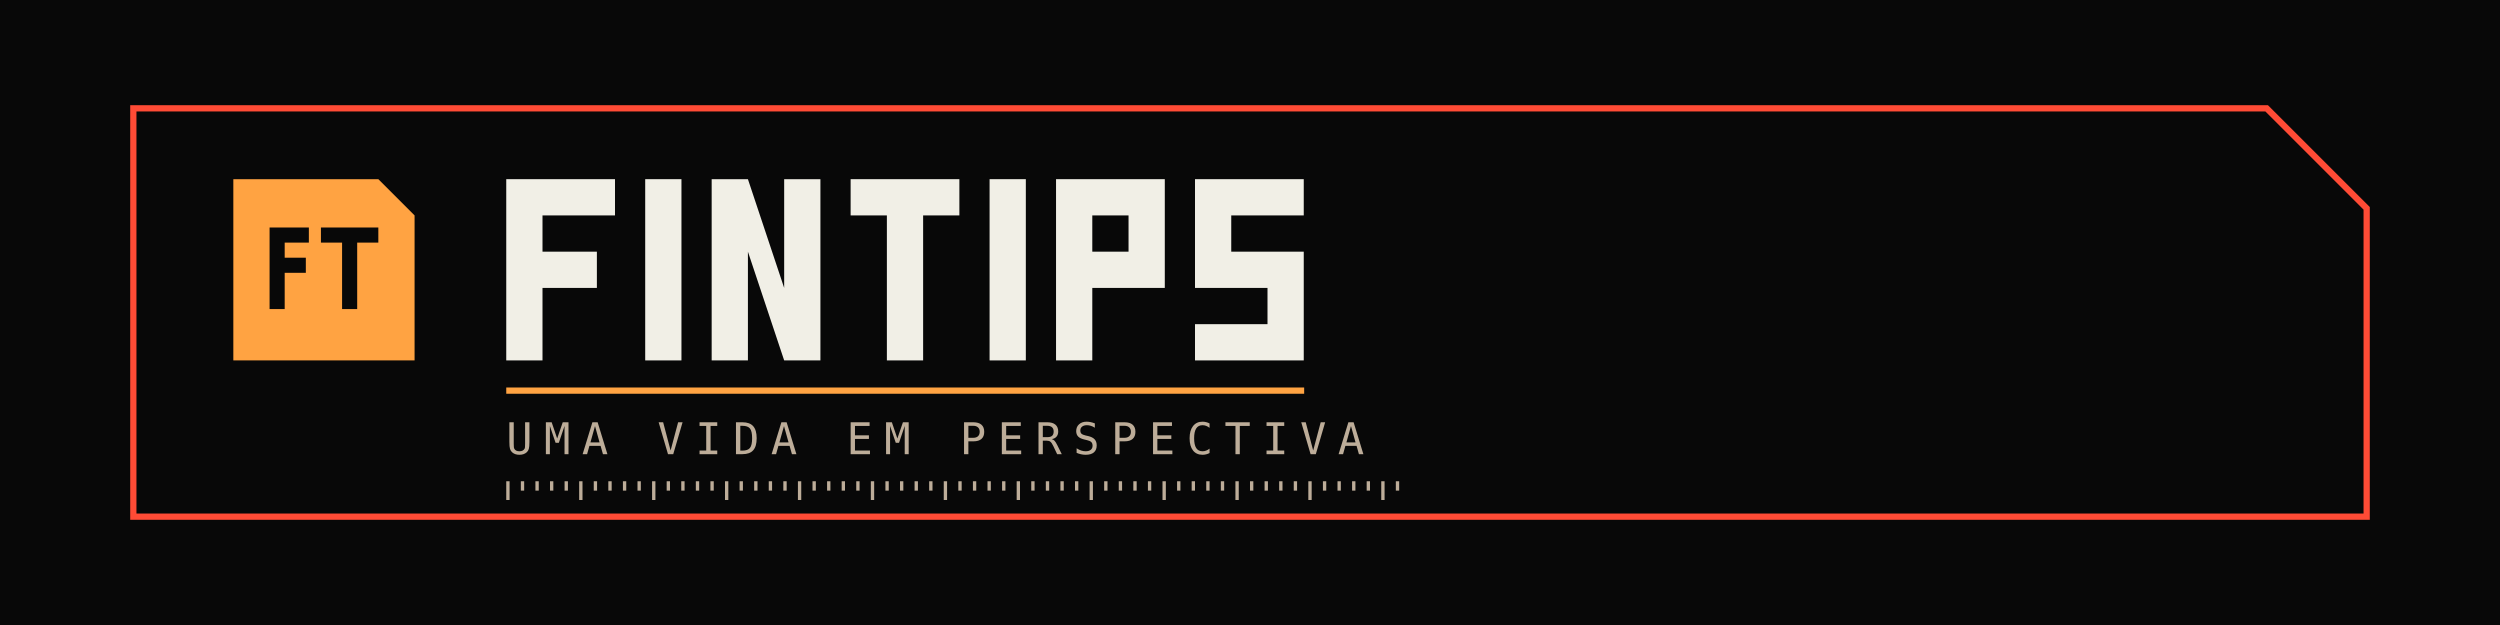
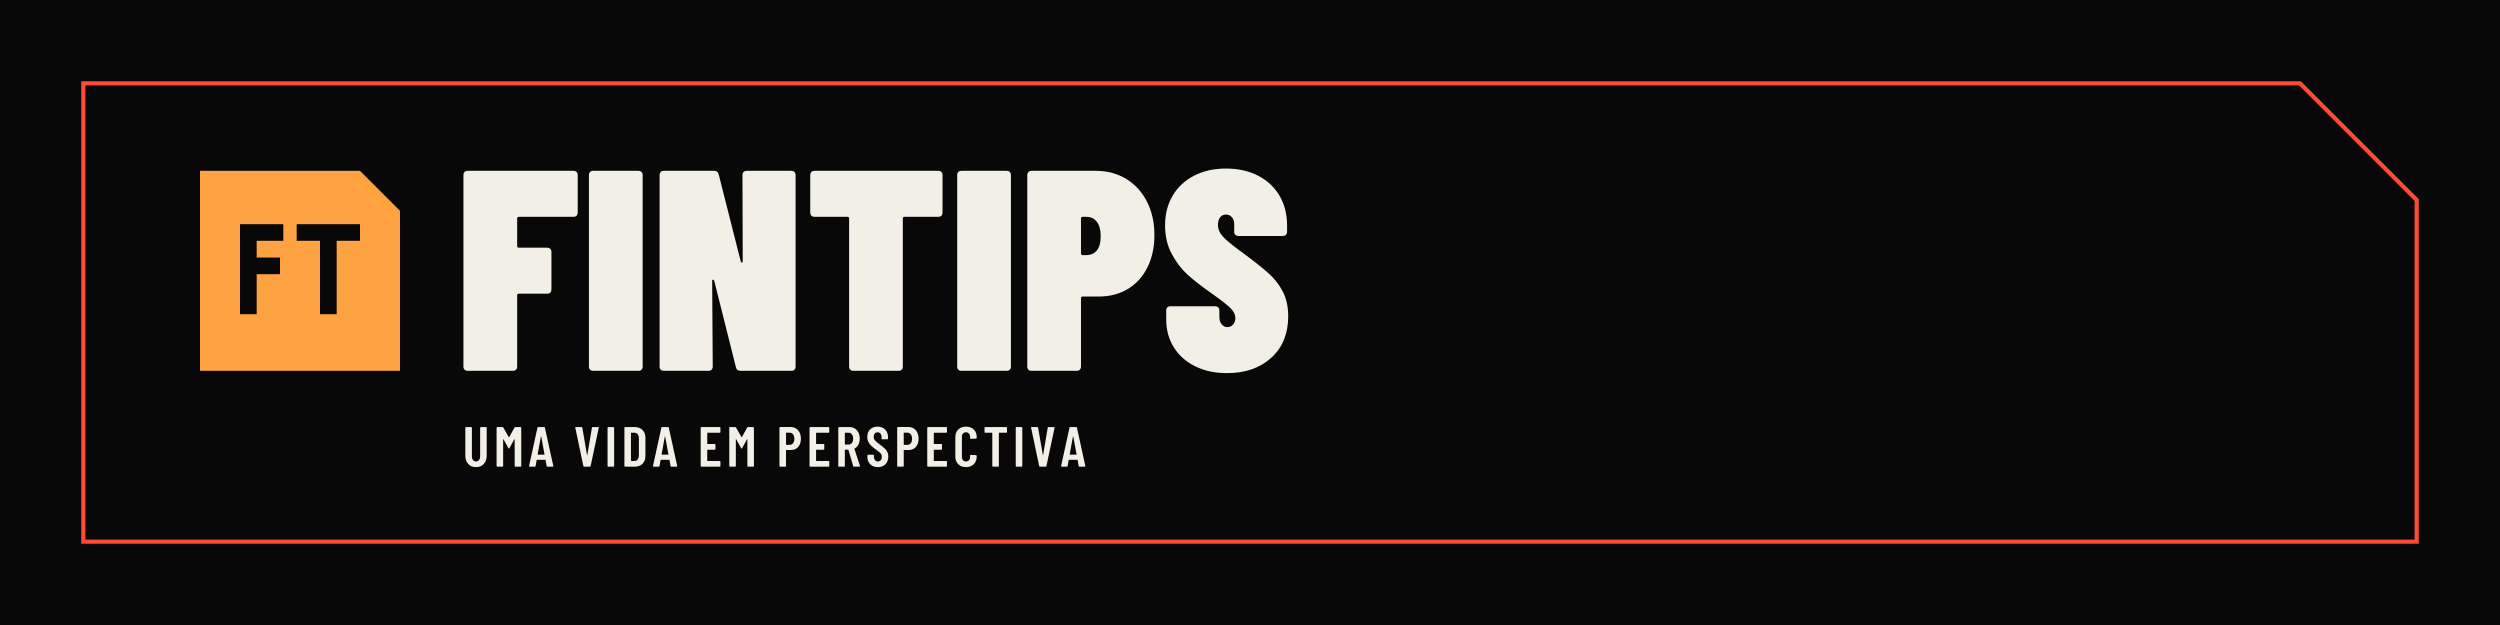
- <svg xmlns="http://www.w3.org/2000/svg" viewBox="0 0 1200 300" width="1200" height="300" role="img" aria-label="FinTips — uma vida em perspectiva">
+ <svg xmlns="http://www.w3.org/2000/svg" width="1200" height="300" viewBox="0 0 1200 300" role="img" aria-labelledby="title">
  <rect width="1200" height="300" fill="#080808" />
-   <path d="M64,52 H1088 L1136,100 V248 H64 Z" fill="none" stroke="#ff4b35" stroke-width="3" />
-   <g transform="translate(77.2,51.2)">
-     <g transform="scale(1.45)">
-       <path d="M24,24H72L84,36V84H24Z" fill="#ffa342" />
-       <path d="M36,40H49V45H41V50H48V55H41V67H36Z" fill="#080808" />
-       <path d="M53,40H72V45H65V67H60V45H53Z" fill="#080808" />
-     </g>
-   </g>
-   <path d="M0,0 H18 V6 H6 V12 H15 V18 H6 V30 H0 Z" fill="#f1efe6" fill-rule="evenodd" transform="translate(243.0,86.0) scale(2.9)" />
-   <path d="M0,0 H6 V30 H0 Z" fill="#f1efe6" fill-rule="evenodd" transform="translate(309.7,86.0) scale(2.9)" />
-   <path d="M0,30 V0 H6 L12,18 V0 H18 V30 H12 L6,12 V30 Z" fill="#f1efe6" fill-rule="evenodd" transform="translate(341.6,86.0) scale(2.9)" />
-   <path d="M0,0 H18 V6 H12 V30 H6 V6 H0 Z" fill="#f1efe6" fill-rule="evenodd" transform="translate(408.3,86.0) scale(2.9)" />
-   <path d="M0,0 H6 V30 H0 Z" fill="#f1efe6" fill-rule="evenodd" transform="translate(475.0,86.0) scale(2.9)" />
-   <path d="M0,0 H18 V18 H6 V30 H0 Z M6,6 H12 V12 H6 Z" fill="#f1efe6" fill-rule="evenodd" transform="translate(506.9,86.0) scale(2.9)" />
-   <path d="M0,0 H18 V6 H6 V12 H18 V30 H0 V24 H12 V18 H0 Z" fill="#f1efe6" fill-rule="evenodd" transform="translate(573.6,86.0) scale(2.9)" />
-   <rect x="243" y="186" width="383" height="3" fill="#ffa342" />
-   <text x="243" y="218" font-family="ui-monospace,SFMono-Regular,Menlo,Consolas,monospace" font-size="21" letter-spacing="5.5" fill="#bdad99">UMA VIDA EM PERSPECTIVA</text>
-   <g>
-     <rect x="243.0" y="231.0" width="1.6" height="9" fill="#bdad99" />
-     <rect x="250.0" y="231.0" width="1.6" height="4.5" fill="#bdad99" />
-     <rect x="257.0" y="231.0" width="1.6" height="4.5" fill="#bdad99" />
-     <rect x="264.0" y="231.0" width="1.6" height="4.5" fill="#bdad99" />
-     <rect x="271.0" y="231.0" width="1.6" height="4.5" fill="#bdad99" />
-     <rect x="278.0" y="231.0" width="1.6" height="9" fill="#bdad99" />
-     <rect x="285.0" y="231.0" width="1.6" height="4.5" fill="#bdad99" />
-     <rect x="292.0" y="231.0" width="1.6" height="4.5" fill="#bdad99" />
-     <rect x="299.0" y="231.0" width="1.6" height="4.5" fill="#bdad99" />
-     <rect x="306.0" y="231.0" width="1.6" height="4.5" fill="#bdad99" />
-     <rect x="313.0" y="231.0" width="1.6" height="9" fill="#bdad99" />
-     <rect x="320.0" y="231.0" width="1.6" height="4.5" fill="#bdad99" />
-     <rect x="327.0" y="231.0" width="1.6" height="4.5" fill="#bdad99" />
-     <rect x="334.0" y="231.0" width="1.6" height="4.5" fill="#bdad99" />
-     <rect x="341.0" y="231.0" width="1.6" height="4.5" fill="#bdad99" />
-     <rect x="348.0" y="231.0" width="1.6" height="9" fill="#bdad99" />
-     <rect x="355.0" y="231.0" width="1.6" height="4.5" fill="#bdad99" />
-     <rect x="362.0" y="231.0" width="1.6" height="4.5" fill="#bdad99" />
-     <rect x="369.0" y="231.0" width="1.6" height="4.5" fill="#bdad99" />
-     <rect x="376.0" y="231.0" width="1.6" height="4.5" fill="#bdad99" />
-     <rect x="383.0" y="231.0" width="1.6" height="9" fill="#bdad99" />
-     <rect x="390.0" y="231.0" width="1.6" height="4.5" fill="#bdad99" />
-     <rect x="397.0" y="231.0" width="1.6" height="4.5" fill="#bdad99" />
-     <rect x="404.0" y="231.0" width="1.6" height="4.5" fill="#bdad99" />
-     <rect x="411.0" y="231.0" width="1.6" height="4.5" fill="#bdad99" />
-     <rect x="418.0" y="231.0" width="1.6" height="9" fill="#bdad99" />
-     <rect x="425.0" y="231.0" width="1.6" height="4.5" fill="#bdad99" />
-     <rect x="432.0" y="231.0" width="1.6" height="4.5" fill="#bdad99" />
-     <rect x="439.0" y="231.0" width="1.6" height="4.5" fill="#bdad99" />
-     <rect x="446.0" y="231.0" width="1.6" height="4.5" fill="#bdad99" />
-     <rect x="453.0" y="231.0" width="1.6" height="9" fill="#bdad99" />
-     <rect x="460.0" y="231.0" width="1.6" height="4.5" fill="#bdad99" />
-     <rect x="467.0" y="231.0" width="1.6" height="4.5" fill="#bdad99" />
-     <rect x="474.0" y="231.0" width="1.6" height="4.5" fill="#bdad99" />
-     <rect x="481.0" y="231.0" width="1.6" height="4.5" fill="#bdad99" />
-     <rect x="488.0" y="231.0" width="1.6" height="9" fill="#bdad99" />
-     <rect x="495.0" y="231.0" width="1.6" height="4.5" fill="#bdad99" />
-     <rect x="502.0" y="231.0" width="1.6" height="4.5" fill="#bdad99" />
-     <rect x="509.0" y="231.0" width="1.6" height="4.5" fill="#bdad99" />
-     <rect x="516.0" y="231.0" width="1.6" height="4.5" fill="#bdad99" />
-     <rect x="523.0" y="231.0" width="1.6" height="9" fill="#bdad99" />
-     <rect x="530.0" y="231.0" width="1.6" height="4.5" fill="#bdad99" />
-     <rect x="537.0" y="231.0" width="1.6" height="4.5" fill="#bdad99" />
-     <rect x="544.0" y="231.0" width="1.6" height="4.5" fill="#bdad99" />
-     <rect x="551.0" y="231.0" width="1.6" height="4.5" fill="#bdad99" />
-     <rect x="558.0" y="231.0" width="1.6" height="9" fill="#bdad99" />
-     <rect x="565.0" y="231.0" width="1.6" height="4.5" fill="#bdad99" />
-     <rect x="572.0" y="231.0" width="1.6" height="4.5" fill="#bdad99" />
-     <rect x="579.0" y="231.0" width="1.6" height="4.5" fill="#bdad99" />
-     <rect x="586.0" y="231.0" width="1.6" height="4.5" fill="#bdad99" />
-     <rect x="593.0" y="231.0" width="1.6" height="9" fill="#bdad99" />
-     <rect x="600.0" y="231.0" width="1.6" height="4.5" fill="#bdad99" />
-     <rect x="607.0" y="231.0" width="1.6" height="4.5" fill="#bdad99" />
-     <rect x="614.0" y="231.0" width="1.6" height="4.5" fill="#bdad99" />
-     <rect x="621.0" y="231.0" width="1.6" height="4.5" fill="#bdad99" />
-     <rect x="628.0" y="231.0" width="1.6" height="9" fill="#bdad99" />
-     <rect x="635.0" y="231.0" width="1.6" height="4.5" fill="#bdad99" />
-     <rect x="642.0" y="231.0" width="1.6" height="4.5" fill="#bdad99" />
-     <rect x="649.0" y="231.0" width="1.6" height="4.5" fill="#bdad99" />
-     <rect x="656.0" y="231.0" width="1.6" height="4.5" fill="#bdad99" />
-     <rect x="663.0" y="231.0" width="1.6" height="9" fill="#bdad99" />
-     <rect x="670.0" y="231.0" width="1.6" height="4.5" fill="#bdad99" />
-   </g>
+   <path d="M40 40H1104L1160 96V260H40Z" fill="none" stroke="#ff4b35" stroke-width="2" />
+   <path d="M0 0H48L60 12V60H0Z M12 16H25V21H17V26H24V31H17V43H12Z M29 16H48V21H41V43H36V21H29Z" fill="#ffa342" fill-rule="evenodd" transform="translate(96,82) scale(1.6)" />
+   <path d="M411 539H220Q214 539 214 533V437Q214 431 220 431H319Q326 431 330.0 427.0Q334 423 334 416V285Q334 278 330.0 274.0Q326 270 319 270H220Q214 270 214 264V15Q214 8 210.0 4.0Q206 0 199 0H41Q34 0 30.0 4.0Q26 8 26 15V685Q26 692 30.0 696.0Q34 700 41 700H411Q418 700 422.0 696.0Q426 692 426 685V554Q426 547 422.0 543.0Q418 539 411 539Z" fill="#f1efe6" transform="translate(218.880,178.000) scale(0.137143, -0.137143)" />
+   <path d="M26 15V685Q26 692 30.0 696.0Q34 700 41 700H199Q206 700 210.0 696.0Q214 692 214 685V15Q214 8 210.0 4.0Q206 0 199 0H41Q34 0 30.0 4.0Q26 8 26 15Z" fill="#f1efe6" transform="translate(279.126,178.000) scale(0.137143, -0.137143)" />
+   <path d="M331 700H487Q494 700 498.0 696.0Q502 692 502 685V15Q502 8 498.0 4.0Q494 0 487 0H309Q296 0 293 13L217 316Q216 319 213.0 319.0Q210 319 210 315L212 15Q212 8 208.0 4.0Q204 0 197 0H41Q34 0 30.0 4.0Q26 8 26 15V685Q26 692 30.0 696.0Q34 700 41 700H217Q230 700 233 687L310 383Q311 379 314.0 379.0Q317 379 317 383L316 685Q316 692 320.0 696.0Q324 700 331 700Z" fill="#f1efe6" transform="translate(313.040,178.000) scale(0.137143, -0.137143)" />
+   <path d="M481 685V554Q481 547 477.0 543.0Q473 539 466 539H348Q342 539 342 533V15Q342 8 338.0 4.0Q334 0 327 0H169Q162 0 158.0 4.0Q154 8 154 15V533Q154 539 148 539H33Q26 539 22.0 543.0Q18 547 18 554V685Q18 692 22.0 696.0Q26 700 33 700H466Q473 700 477.0 696.0Q481 692 481 685Z" fill="#f1efe6" transform="translate(386.451,178.000) scale(0.137143, -0.137143)" />
+   <path d="M26 15V685Q26 692 30.0 696.0Q34 700 41 700H199Q206 700 210.0 696.0Q214 692 214 685V15Q214 8 210.0 4.0Q206 0 199 0H41Q34 0 30.0 4.0Q26 8 26 15Z" fill="#f1efe6" transform="translate(455.886,178.000) scale(0.137143, -0.137143)" />
+   <path d="M469 475Q469 411 444.5 362.0Q420 313 376.0 286.5Q332 260 274 260H218Q212 260 212 254V15Q212 8 208.0 4.0Q204 0 197 0H39Q32 0 28.0 4.0Q24 8 24 15V685Q24 692 28.0 696.0Q32 700 39 700H264Q324 700 370.5 671.5Q417 643 443.0 592.0Q469 541 469 475ZM281 471Q281 504 267.5 521.5Q254 539 231 539H218Q212 539 212 533V411Q212 405 218 405H231Q254 405 267.5 421.5Q281 438 281 471Z" fill="#f1efe6" transform="translate(489.800,178.000) scale(0.137143, -0.137143)" />
+   <path d="M22 180V211Q22 218 26.0 222.0Q30 226 37 226H193Q200 226 204.0 222.0Q208 218 208 211V189Q208 173 216.0 163.0Q224 153 236 153Q248 153 256.0 162.0Q264 171 264 185Q264 202 248.0 218.5Q232 235 181 271Q131 306 98.5 335.0Q66 364 42.0 408.0Q18 452 18 509Q18 568 44.5 613.0Q71 658 119.5 683.0Q168 708 231 708Q295 708 343.5 683.0Q392 658 418.5 613.0Q445 568 445 509V487Q445 480 441.0 476.0Q437 472 430 472H275Q268 472 264.0 476.0Q260 480 260 487V513Q260 528 252.0 537.5Q244 547 231 547Q218 547 210.5 537.0Q203 527 203 510Q203 490 219.0 471.5Q235 453 283 418Q347 371 379.5 342.0Q412 313 430.5 276.5Q449 240 449 191Q449 100 390.0 46.0Q331 -8 235 -8Q171 -8 123.0 16.0Q75 40 48.5 82.5Q22 125 22 180Z" fill="#f1efe6" transform="translate(556.766,178.000) scale(0.137143, -0.137143)" />
+   <path d="M50 194V688Q50 693 53.5 696.5Q57 700 62 700H154Q159 700 162.5 696.5Q166 693 166 688V182Q166 142 186.0 117.0Q206 92 239 92Q272 92 292.0 117.0Q312 142 312 182V688Q312 693 315.5 696.5Q319 700 324 700H416Q421 700 424.5 696.5Q428 693 428 688V194Q428 103 376.0 47.5Q324 -8 239 -8Q153 -8 101.5 47.5Q50 103 50 194Z" fill="#f1efe6" transform="translate(222.000,224.000) scale(0.027143, -0.027143)" />
+   <path d="M383 700H475Q480 700 483.5 696.5Q487 693 487 688V12Q487 7 483.5 3.5Q480 0 475 0H383Q378 0 374.5 3.5Q371 7 371 12V484Q371 488 369.0 488.0Q367 488 365 485L278 327Q273 319 269 319Q265 319 260 327L173 485Q171 488 169.0 488.0Q167 488 167 484V12Q167 7 163.5 3.5Q160 0 155 0H63Q58 0 54.5 3.5Q51 7 51 12V688Q51 693 54.5 696.5Q58 700 63 700H155Q165 700 170 692L267 521Q270 517 273 521L368 692Q373 700 383 700Z" fill="#f1efe6" transform="translate(236.974,224.000) scale(0.027143, -0.027143)" />
+   <path d="M325 11 306 116Q306 121 300 121H154Q148 121 148 116L129 11Q128 0 116 0H25Q11 0 14 13L162 689Q164 700 175 700H281Q292 700 294 689L442 13V9Q442 0 431 0H338Q326 0 325 11ZM171 212H282Q288 212 287 217L229 533Q228 536 226.0 536.0Q224 536 223 533L166 217Q165 212 171 212Z" fill="#f1efe6" transform="translate(253.577,224.000) scale(0.027143, -0.027143)" />
+   <path d="" fill="#f1efe6" transform="translate(267.954,224.000) scale(0.027143, -0.027143)" />
+   <path d="M171 11 28 687 27 691Q27 700 38 700H139Q151 700 152 689L235 208Q236 205 238.0 205.0Q240 205 241 208L322 689Q323 700 335 700H433Q446 700 443 687L299 11Q297 0 286 0H184Q173 0 171 11Z" fill="#f1efe6" transform="translate(275.383,224.000) scale(0.027143, -0.027143)" />
+   <path d="M54 12V688Q54 693 57.5 696.5Q61 700 66 700H158Q163 700 166.5 696.5Q170 693 170 688V12Q170 7 166.5 3.5Q163 0 158 0H66Q61 0 57.5 3.5Q54 7 54 12Z" fill="#f1efe6" transform="translate(290.167,224.000) scale(0.027143, -0.027143)" />
+   <path d="M54 12V688Q54 693 57.5 696.5Q61 700 66 700H237Q323 700 374.5 648.0Q426 596 426 509V191Q426 104 374.5 52.0Q323 0 237 0H66Q61 0 57.5 3.5Q54 7 54 12ZM175 100 235 101Q268 101 288.5 127.5Q309 154 310 198V502Q310 547 289.5 573.5Q269 600 234 600H175Q170 600 170 595V105Q170 100 175 100Z" fill="#f1efe6" transform="translate(298.247,224.000) scale(0.027143, -0.027143)" />
+   <path d="M325 11 306 116Q306 121 300 121H154Q148 121 148 116L129 11Q128 0 116 0H25Q11 0 14 13L162 689Q164 700 175 700H281Q292 700 294 689L442 13V9Q442 0 431 0H338Q326 0 325 11ZM171 212H282Q288 212 287 217L229 533Q228 536 226.0 536.0Q224 536 223 533L166 217Q165 212 171 212Z" fill="#f1efe6" transform="translate(313.059,224.000) scale(0.027143, -0.027143)" />
+   <path d="" fill="#f1efe6" transform="translate(327.436,224.000) scale(0.027143, -0.027143)" />
+   <path d="M391 600H175Q170 600 170 595V406Q170 401 175 401H303Q308 401 311.5 397.5Q315 394 315 389V312Q315 307 311.5 303.5Q308 300 303 300H175Q170 300 170 295V105Q170 100 175 100H391Q396 100 399.5 96.5Q403 93 403 88V12Q403 7 399.5 3.5Q396 0 391 0H66Q61 0 57.5 3.5Q54 7 54 12V688Q54 693 57.5 696.5Q61 700 66 700H391Q396 700 399.5 696.5Q403 693 403 688V612Q403 607 399.5 603.5Q396 600 391 600Z" fill="#f1efe6" transform="translate(334.864,224.000) scale(0.027143, -0.027143)" />
+   <path d="M383 700H475Q480 700 483.5 696.5Q487 693 487 688V12Q487 7 483.5 3.5Q480 0 475 0H383Q378 0 374.5 3.5Q371 7 371 12V484Q371 488 369.0 488.0Q367 488 365 485L278 327Q273 319 269 319Q265 319 260 327L173 485Q171 488 169.0 488.0Q167 488 167 484V12Q167 7 163.5 3.5Q160 0 155 0H63Q58 0 54.5 3.5Q51 7 51 12V688Q51 693 54.5 696.5Q58 700 63 700H155Q165 700 170 692L267 521Q270 517 273 521L368 692Q373 700 383 700Z" fill="#f1efe6" transform="translate(348.671,224.000) scale(0.027143, -0.027143)" />
+   <path d="" fill="#f1efe6" transform="translate(365.274,224.000) scale(0.027143, -0.027143)" />
+   <path d="M432 495Q432 405 384.5 350.0Q337 295 259 295H174Q169 295 169 290V12Q169 7 165.5 3.5Q162 0 157 0H65Q60 0 56.5 3.5Q53 7 53 12V689Q53 694 56.5 697.5Q60 701 65 701H253Q306 701 346.5 675.0Q387 649 409.5 602.0Q432 555 432 495ZM316 492Q316 542 293.5 571.5Q271 601 234 601H174Q169 601 169 596V391Q169 386 174 386H234Q271 386 293.5 414.5Q316 443 316 492Z" fill="#f1efe6" transform="translate(372.703,224.000) scale(0.027143, -0.027143)" />
+   <path d="M391 600H175Q170 600 170 595V406Q170 401 175 401H303Q308 401 311.5 397.5Q315 394 315 389V312Q315 307 311.5 303.5Q308 300 303 300H175Q170 300 170 295V105Q170 100 175 100H391Q396 100 399.5 96.5Q403 93 403 88V12Q403 7 399.5 3.5Q396 0 391 0H66Q61 0 57.5 3.5Q54 7 54 12V688Q54 693 57.5 696.5Q61 700 66 700H391Q396 700 399.5 696.5Q403 693 403 688V612Q403 607 399.5 603.5Q396 600 391 600Z" fill="#f1efe6" transform="translate(387.107,224.000) scale(0.027143, -0.027143)" />
+   <path d="M318 10 233 297Q231 301 228 301H175Q170 301 170 296V12Q170 7 166.5 3.5Q163 0 158 0H66Q61 0 57.5 3.5Q54 7 54 12V688Q54 693 57.5 696.5Q61 700 66 700H254Q307 700 347.5 674.5Q388 649 410.5 602.5Q433 556 433 496Q433 434 409.0 389.0Q385 344 342 321Q338 320 339 315L437 14Q438 12 438 9Q438 0 427 0H331Q321 0 318 10ZM170 595V396Q170 391 175 391H236Q272 391 294.5 419.0Q317 447 317 495Q317 543 294.5 571.5Q272 600 236 600H175Q170 600 170 595Z" fill="#f1efe6" transform="translate(400.914,224.000) scale(0.027143, -0.027143)" />
+   <path d="M34 173V199Q34 204 37.5 207.5Q41 211 46 211H137Q142 211 145.5 207.5Q149 204 149 199V179Q149 140 168.5 116.0Q188 92 219 92Q250 92 270.0 114.5Q290 137 290 174Q290 200 279.0 219.0Q268 238 248.0 255.0Q228 272 184 304Q134 340 103.5 368.0Q73 396 52.5 435.5Q32 475 32 527Q32 610 82.0 659.0Q132 708 214 708Q297 708 348.0 656.5Q399 605 399 520V496Q399 491 395.5 487.5Q392 484 387 484H297Q292 484 288.5 487.5Q285 491 285 496V522Q285 561 265.5 584.5Q246 608 214 608Q184 608 165.0 586.5Q146 565 146 527Q146 491 166.5 466.0Q187 441 247 397Q308 352 339.0 323.5Q370 295 387.0 261.0Q404 227 404 180Q404 95 353.0 43.5Q302 -8 219 -8Q136 -8 85.0 42.0Q34 92 34 173Z" fill="#f1efe6" transform="translate(415.427,224.000) scale(0.027143, -0.027143)" />
+   <path d="M432 495Q432 405 384.5 350.0Q337 295 259 295H174Q169 295 169 290V12Q169 7 165.5 3.5Q162 0 157 0H65Q60 0 56.5 3.5Q53 7 53 12V689Q53 694 56.5 697.5Q60 701 65 701H253Q306 701 346.5 675.0Q387 649 409.5 602.0Q432 555 432 495ZM316 492Q316 542 293.5 571.5Q271 601 234 601H174Q169 601 169 596V391Q169 386 174 386H234Q271 386 293.5 414.5Q316 443 316 492Z" fill="#f1efe6" transform="translate(429.207,224.000) scale(0.027143, -0.027143)" />
+   <path d="M391 600H175Q170 600 170 595V406Q170 401 175 401H303Q308 401 311.5 397.5Q315 394 315 389V312Q315 307 311.5 303.5Q308 300 303 300H175Q170 300 170 295V105Q170 100 175 100H391Q396 100 399.5 96.5Q403 93 403 88V12Q403 7 399.5 3.5Q396 0 391 0H66Q61 0 57.5 3.5Q54 7 54 12V688Q54 693 57.5 696.5Q61 700 66 700H391Q396 700 399.5 696.5Q403 693 403 688V612Q403 607 399.5 603.5Q396 600 391 600Z" fill="#f1efe6" transform="translate(443.611,224.000) scale(0.027143, -0.027143)" />
+   <path d="M42 180V521Q42 607 93.5 657.5Q145 708 230 708Q316 708 368.0 657.5Q420 607 420 521V509Q420 504 416.5 500.0Q413 496 408 496L315 492Q303 492 303 504V529Q303 564 283.0 586.0Q263 608 230 608Q198 608 178.0 586.0Q158 564 158 529V171Q158 136 178.0 114.0Q198 92 230 92Q263 92 283.0 114.0Q303 136 303 171V196Q303 201 306.5 204.5Q310 208 315 208L408 204Q413 204 416.5 200.5Q420 197 420 192V180Q420 95 368.0 43.5Q316 -8 230 -8Q145 -8 93.5 43.5Q42 95 42 180Z" fill="#f1efe6" transform="translate(457.419,224.000) scale(0.027143, -0.027143)" />
+   <path d="M425 688V612Q425 607 421.5 603.5Q418 600 413 600H286Q281 600 281 595V12Q281 7 277.5 3.5Q274 0 269 0H177Q172 0 168.5 3.5Q165 7 165 12V595Q165 600 160 600H40Q35 600 31.5 603.5Q28 607 28 612V688Q28 693 31.5 696.5Q35 700 40 700H413Q418 700 421.5 696.5Q425 693 425 688Z" fill="#f1efe6" transform="translate(471.823,224.000) scale(0.027143, -0.027143)" />
+   <path d="M54 12V688Q54 693 57.5 696.5Q61 700 66 700H158Q163 700 166.5 696.5Q170 693 170 688V12Q170 7 166.5 3.5Q163 0 158 0H66Q61 0 57.5 3.5Q54 7 54 12Z" fill="#f1efe6" transform="translate(486.091,224.000) scale(0.027143, -0.027143)" />
+   <path d="M171 11 28 687 27 691Q27 700 38 700H139Q151 700 152 689L235 208Q236 205 238.0 205.0Q240 205 241 208L322 689Q323 700 335 700H433Q446 700 443 687L299 11Q297 0 286 0H184Q173 0 171 11Z" fill="#f1efe6" transform="translate(494.171,224.000) scale(0.027143, -0.027143)" />
+   <path d="M325 11 306 116Q306 121 300 121H154Q148 121 148 116L129 11Q128 0 116 0H25Q11 0 14 13L162 689Q164 700 175 700H281Q292 700 294 689L442 13V9Q442 0 431 0H338Q326 0 325 11ZM171 212H282Q288 212 287 217L229 533Q228 536 226.0 536.0Q224 536 223 533L166 217Q165 212 171 212Z" fill="#f1efe6" transform="translate(508.956,224.000) scale(0.027143, -0.027143)" />
</svg>
